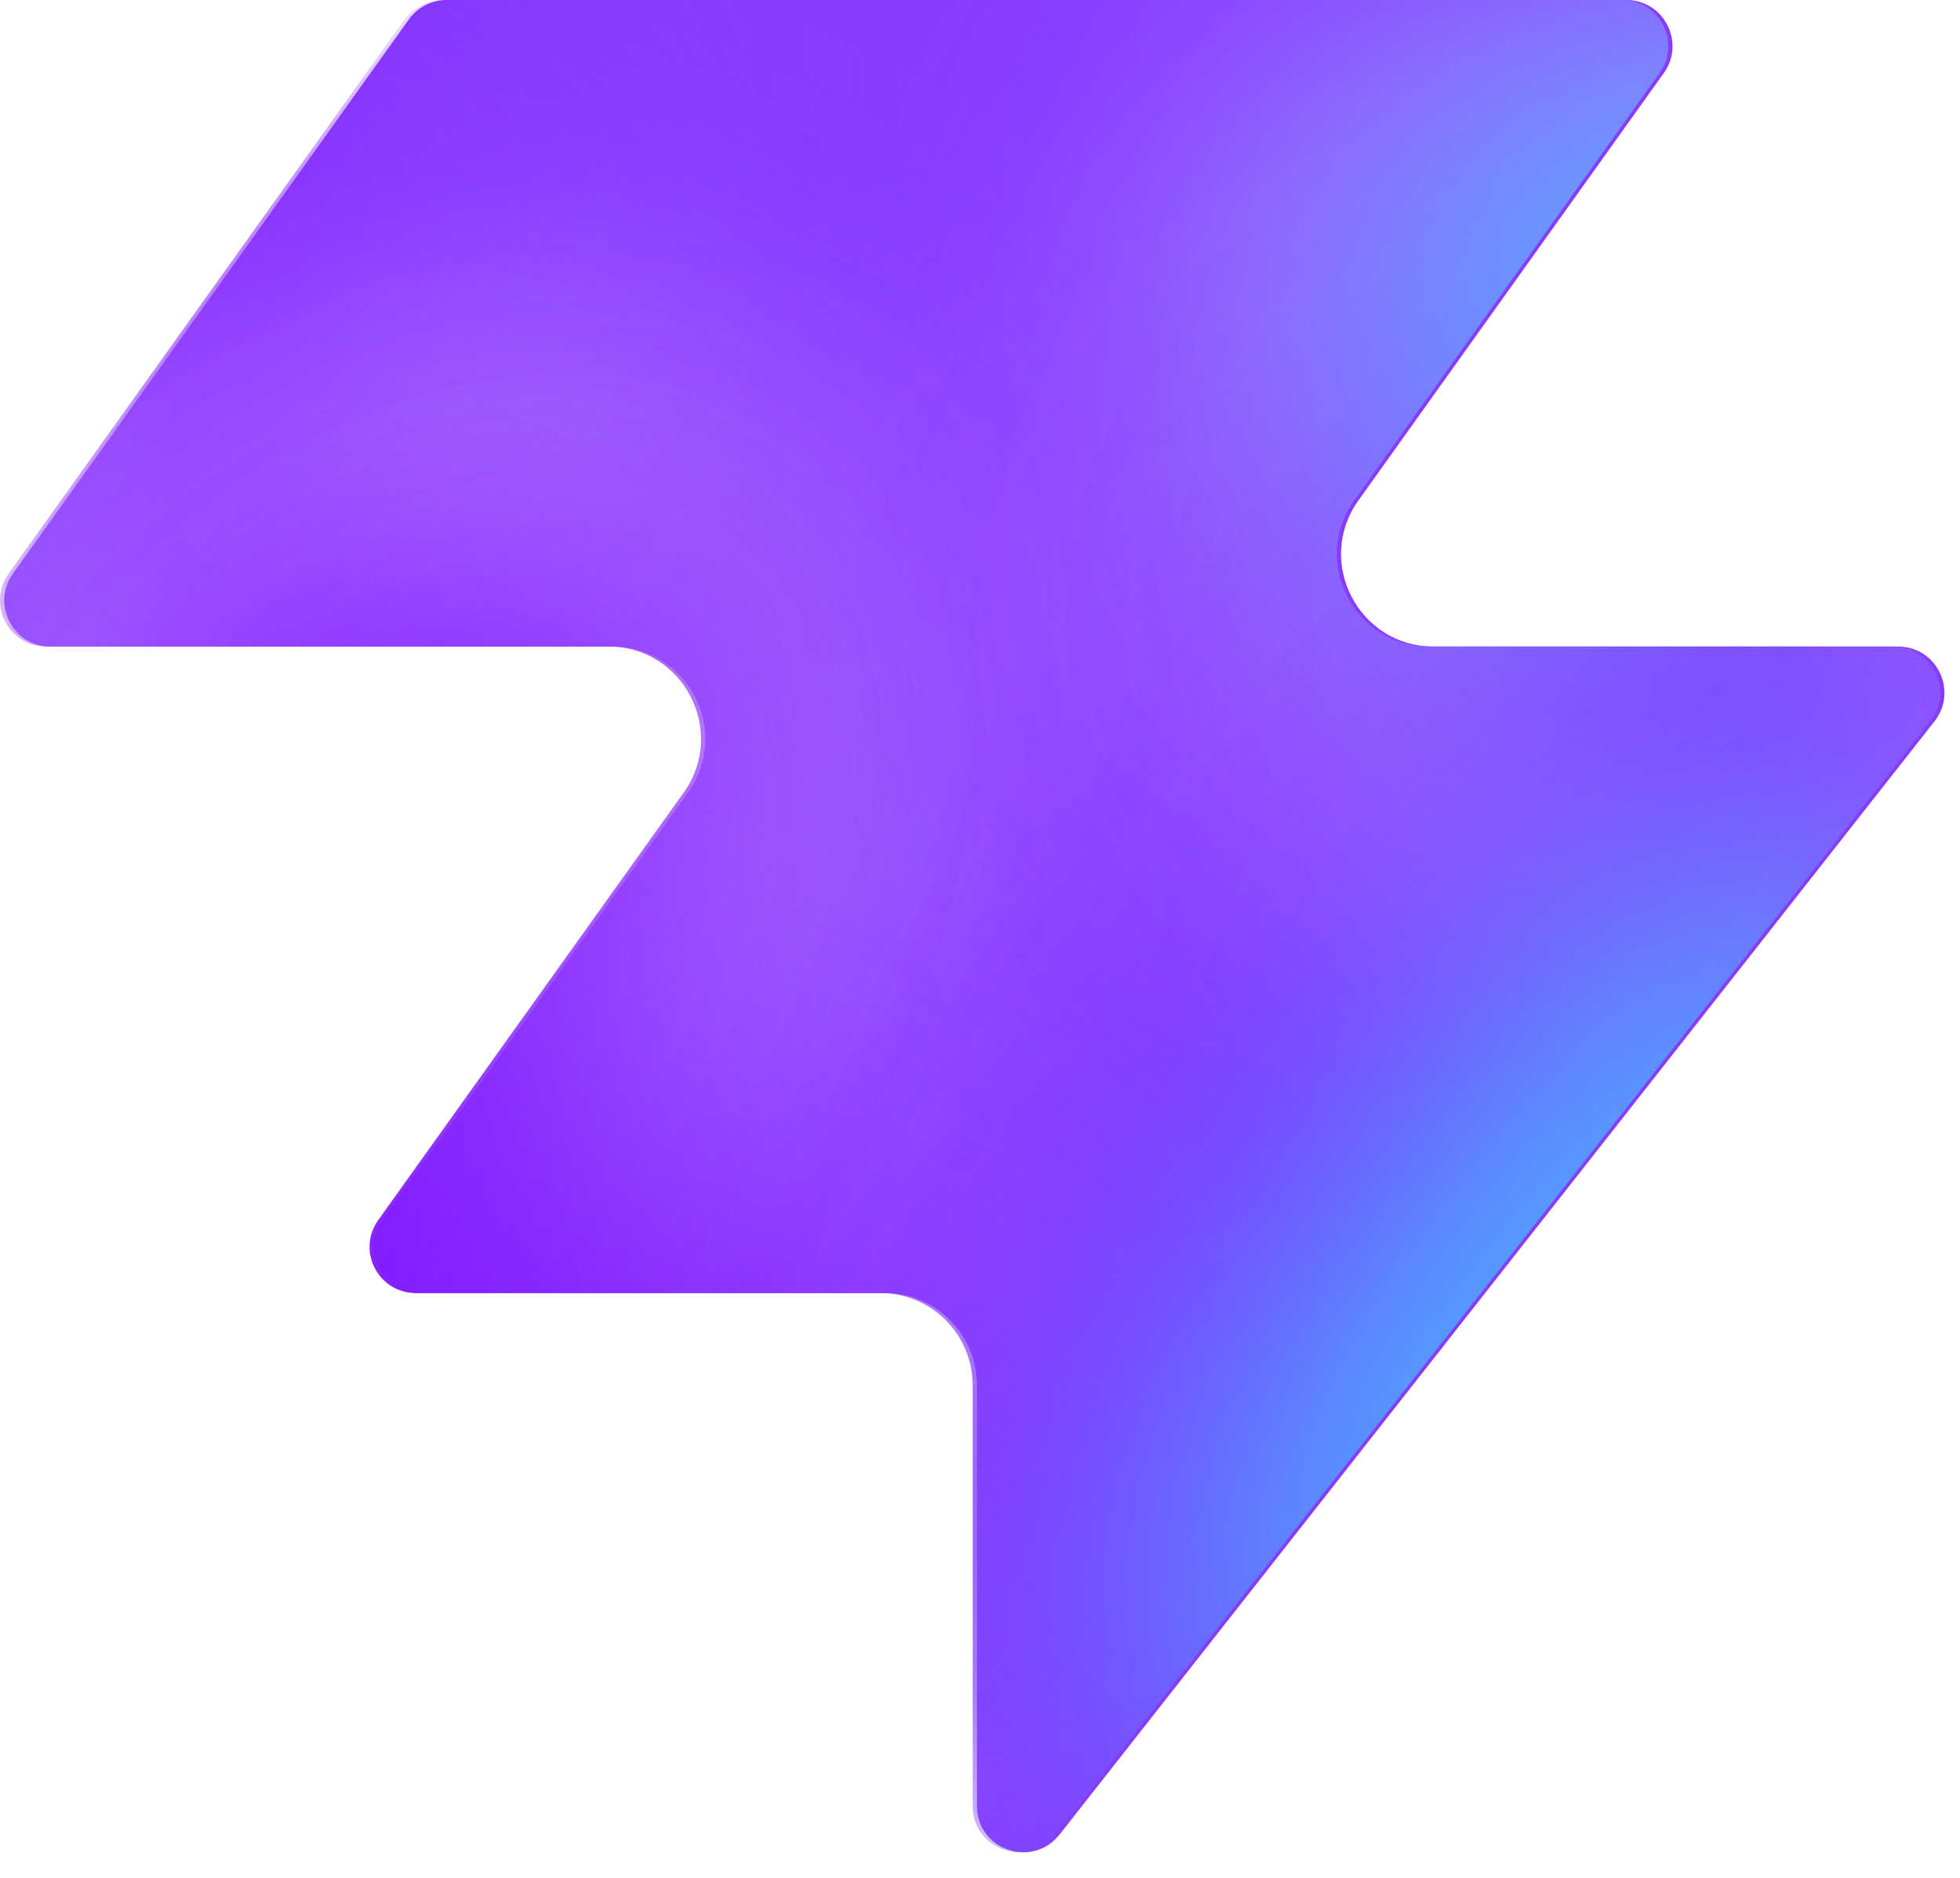
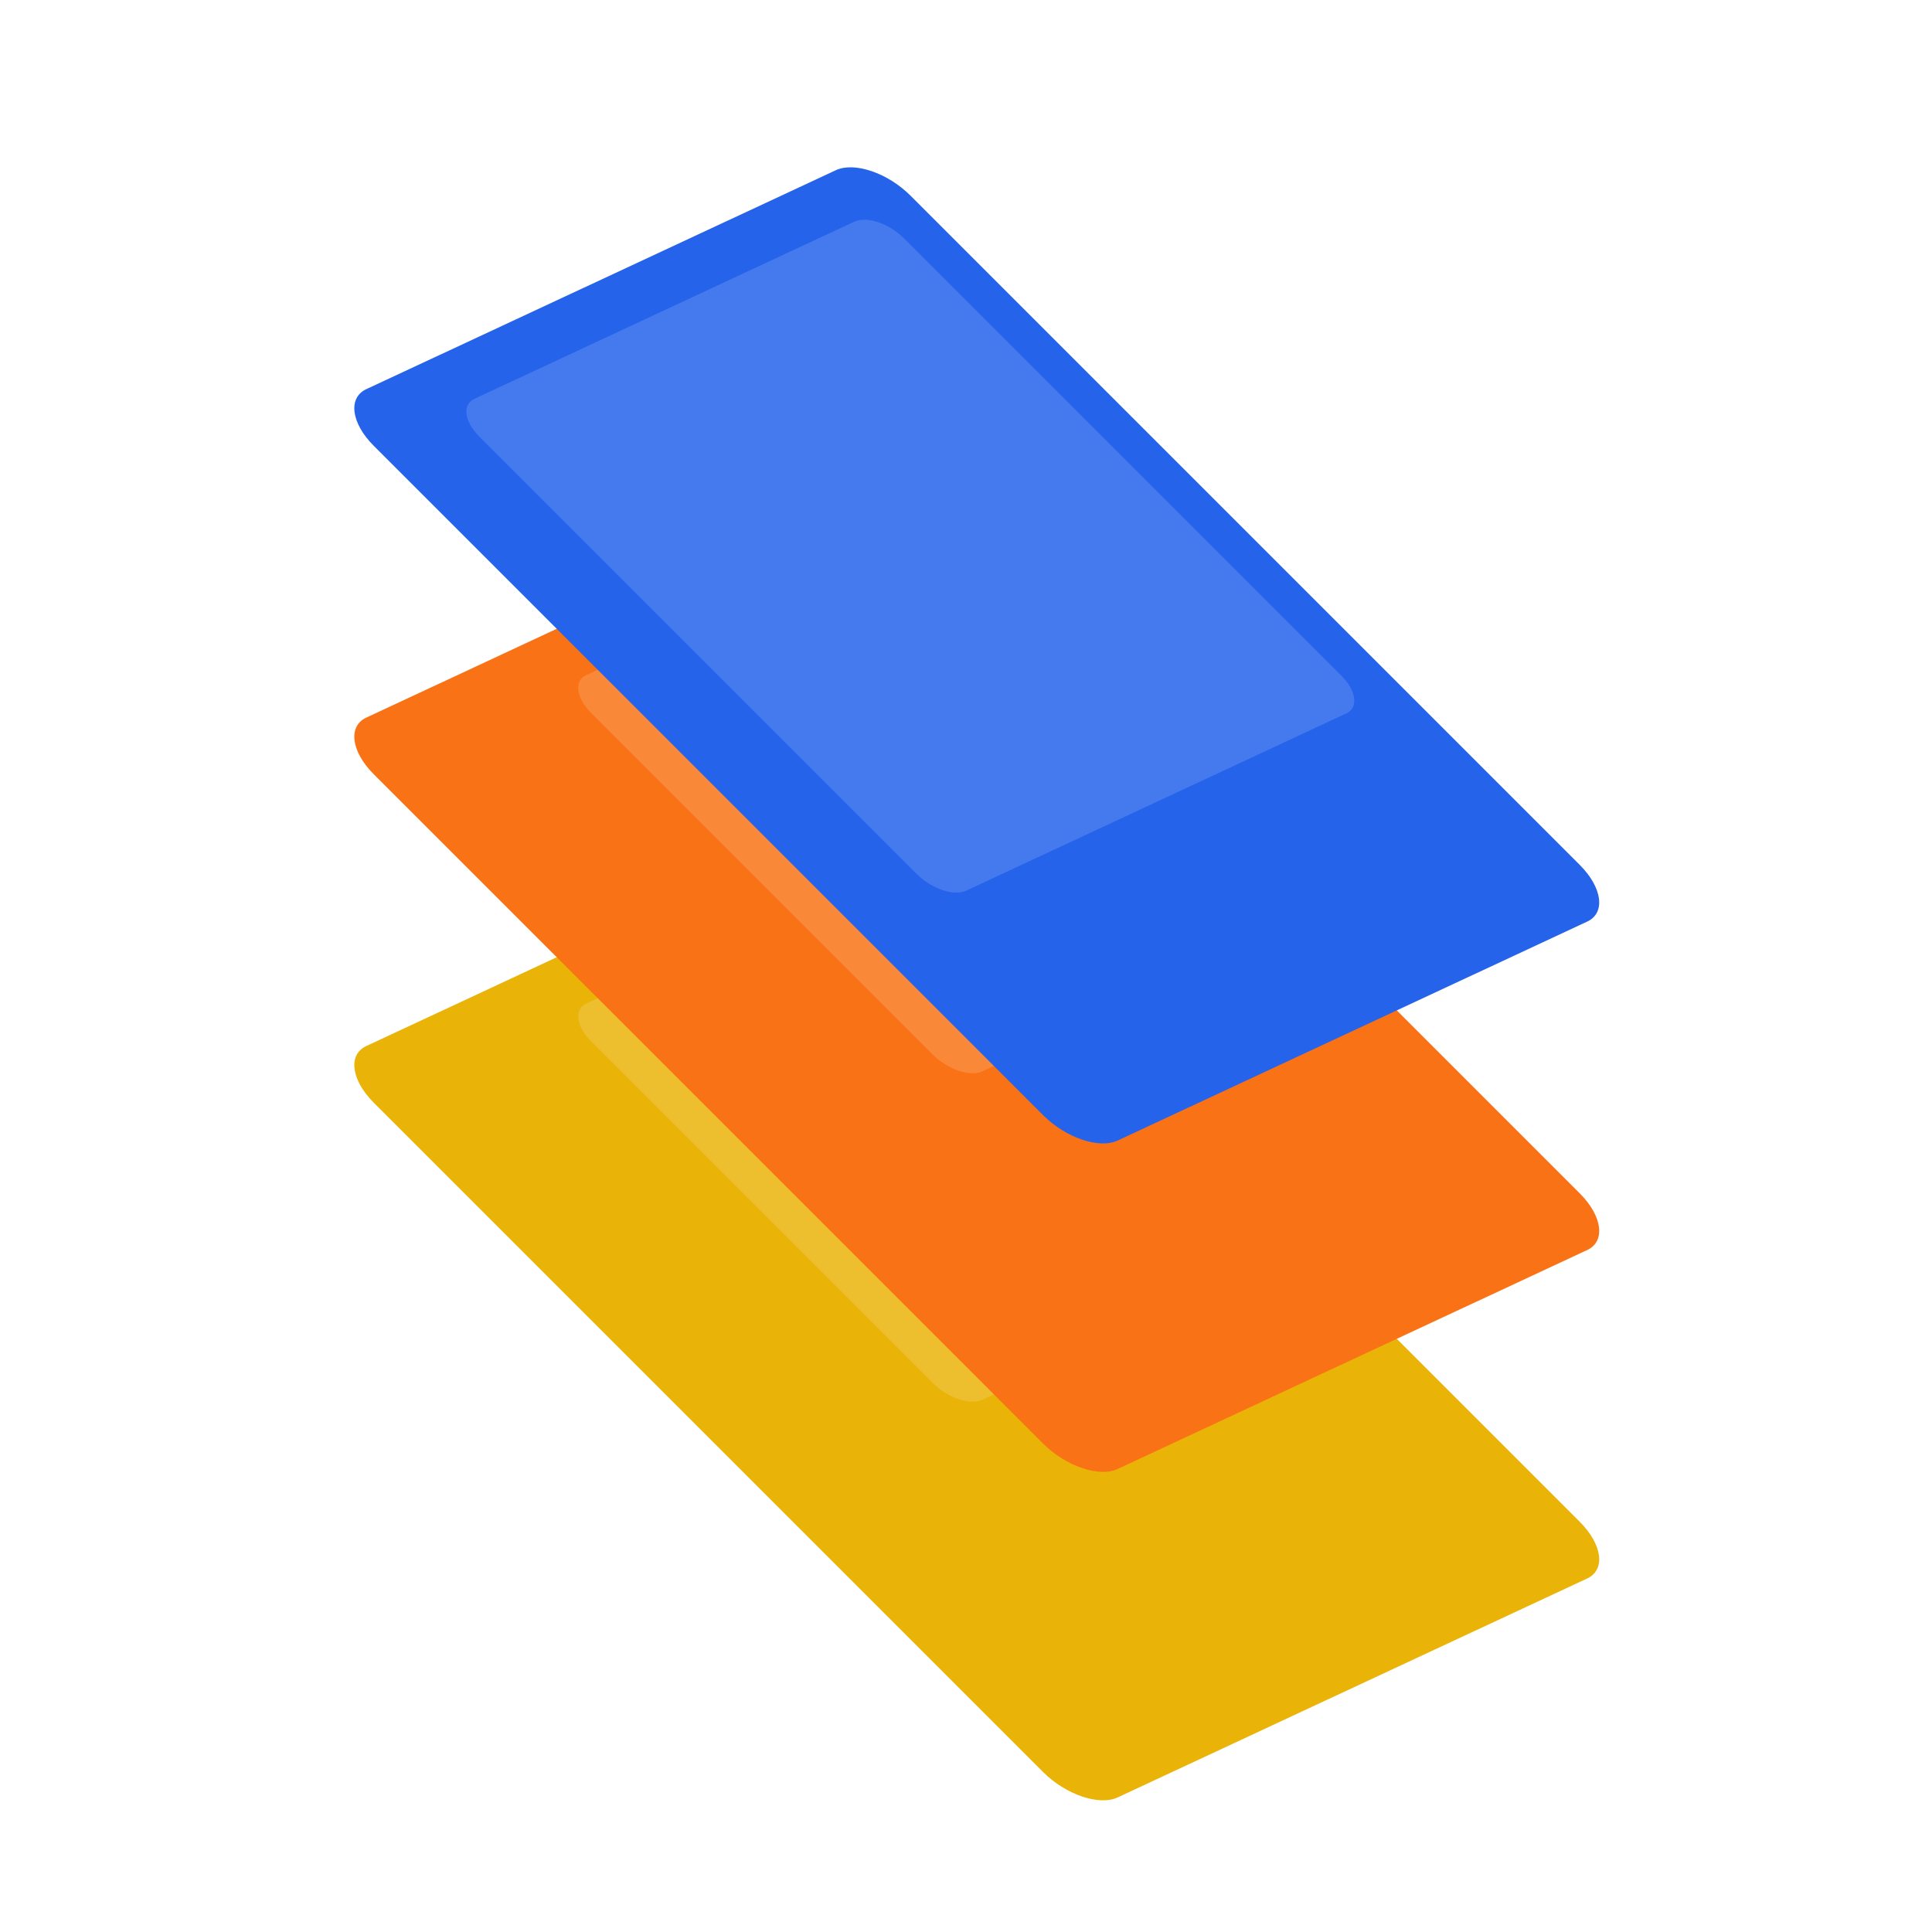
- <svg xmlns="http://www.w3.org/2000/svg" width="48" height="46" fill="none" viewBox="0 0 48 46">
-   <path fill="#863bff" d="M25.946 44.938c-.664.845-2.021.375-2.021-.698V33.937a2.26 2.26 0 0 0-2.262-2.262H10.287c-.92 0-1.456-1.04-.92-1.788l7.48-10.471c1.07-1.497 0-3.578-1.842-3.578H1.237c-.92 0-1.456-1.04-.92-1.788L10.013.474c.214-.297.556-.474.92-.474h28.894c.92 0 1.456 1.04.92 1.788l-7.48 10.471c-1.07 1.498 0 3.579 1.842 3.579h11.377c.943 0 1.473 1.088.89 1.83L25.947 44.94z" style="fill:#863bff;fill:color(display-p3 .525 .23 1);fill-opacity:1" />
-   <mask id="a" width="48" height="46" x="0" y="0" maskUnits="userSpaceOnUse" style="mask-type:alpha">
-     <path fill="#000" d="M25.842 44.938c-.664.844-2.021.375-2.021-.698V33.937a2.26 2.26 0 0 0-2.262-2.262H10.183c-.92 0-1.456-1.04-.92-1.788l7.48-10.471c1.07-1.498 0-3.579-1.842-3.579H1.133c-.92 0-1.456-1.04-.92-1.787L9.91.473c.214-.297.556-.474.92-.474h28.894c.92 0 1.456 1.04.92 1.788l-7.48 10.471c-1.07 1.498 0 3.578 1.842 3.578h11.377c.943 0 1.473 1.088.89 1.832L25.843 44.94z" style="fill:#000;fill-opacity:1" />
-   </mask>
-   <g mask="url(#a)">
-     <g filter="url(#b)">
-       <ellipse cx="5.508" cy="14.704" fill="#ede6ff" rx="5.508" ry="14.704" style="fill:#ede6ff;fill:color(display-p3 .927 .903 1);fill-opacity:1" transform="matrix(.00324 1 1 -.00324 -4.47 31.516)" />
-     </g>
-     <g filter="url(#c)">
-       <ellipse cx="10.399" cy="29.851" fill="#ede6ff" rx="10.399" ry="29.851" style="fill:#ede6ff;fill:color(display-p3 .927 .903 1);fill-opacity:1" transform="matrix(.00324 1 1 -.00324 -39.328 7.883)" />
-     </g>
-     <g filter="url(#d)">
-       <ellipse cx="5.508" cy="30.487" fill="#7e14ff" rx="5.508" ry="30.487" style="fill:#7e14ff;fill:color(display-p3 .492 .077 1);fill-opacity:1" transform="rotate(89.814 -25.913 -14.639)scale(1 -1)" />
-     </g>
-     <g filter="url(#e)">
-       <ellipse cx="5.508" cy="30.599" fill="#7e14ff" rx="5.508" ry="30.599" style="fill:#7e14ff;fill:color(display-p3 .492 .077 1);fill-opacity:1" transform="rotate(89.814 -32.644 -3.334)scale(1 -1)" />
-     </g>
-     <g filter="url(#f)">
-       <ellipse cx="5.508" cy="30.599" fill="#7e14ff" rx="5.508" ry="30.599" style="fill:#7e14ff;fill:color(display-p3 .492 .077 1);fill-opacity:1" transform="matrix(.00324 1 1 -.00324 -34.34 30.47)" />
-     </g>
-     <g filter="url(#g)">
-       <ellipse cx="14.072" cy="22.078" fill="#ede6ff" rx="14.072" ry="22.078" style="fill:#ede6ff;fill:color(display-p3 .927 .903 1);fill-opacity:1" transform="rotate(93.35 24.506 48.493)scale(-1 1)" />
-     </g>
-     <g filter="url(#h)">
-       <ellipse cx="3.47" cy="21.501" fill="#7e14ff" rx="3.47" ry="21.501" style="fill:#7e14ff;fill:color(display-p3 .492 .077 1);fill-opacity:1" transform="rotate(89.009 28.708 47.59)scale(-1 1)" />
-     </g>
-     <g filter="url(#i)">
-       <ellipse cx="3.47" cy="21.501" fill="#7e14ff" rx="3.47" ry="21.501" style="fill:#7e14ff;fill:color(display-p3 .492 .077 1);fill-opacity:1" transform="rotate(89.009 28.708 47.59)scale(-1 1)" />
-     </g>
-     <g filter="url(#j)">
-       <ellipse cx=".387" cy="8.972" fill="#7e14ff" rx="4.407" ry="29.108" style="fill:#7e14ff;fill:color(display-p3 .492 .077 1);fill-opacity:1" transform="rotate(39.51 .387 8.972)" />
-     </g>
-     <g filter="url(#k)">
-       <ellipse cx="47.523" cy="-6.092" fill="#7e14ff" rx="4.407" ry="29.108" style="fill:#7e14ff;fill:color(display-p3 .492 .077 1);fill-opacity:1" transform="rotate(37.892 47.523 -6.092)" />
-     </g>
-     <g filter="url(#l)">
-       <ellipse cx="41.412" cy="6.333" fill="#47bfff" rx="5.971" ry="9.665" style="fill:#47bfff;fill:color(display-p3 .28 .748 1);fill-opacity:1" transform="rotate(37.892 41.412 6.333)" />
-     </g>
-     <g filter="url(#m)">
-       <ellipse cx="-1.879" cy="38.332" fill="#7e14ff" rx="4.407" ry="29.108" style="fill:#7e14ff;fill:color(display-p3 .492 .077 1);fill-opacity:1" transform="rotate(37.892 -1.88 38.332)" />
-     </g>
-     <g filter="url(#n)">
-       <ellipse cx="-1.879" cy="38.332" fill="#7e14ff" rx="4.407" ry="29.108" style="fill:#7e14ff;fill:color(display-p3 .492 .077 1);fill-opacity:1" transform="rotate(37.892 -1.88 38.332)" />
-     </g>
-     <g filter="url(#o)">
-       <ellipse cx="35.651" cy="29.907" fill="#7e14ff" rx="4.407" ry="29.108" style="fill:#7e14ff;fill:color(display-p3 .492 .077 1);fill-opacity:1" transform="rotate(37.892 35.651 29.907)" />
-     </g>
-     <g filter="url(#p)">
-       <ellipse cx="38.418" cy="32.4" fill="#47bfff" rx="5.971" ry="15.297" style="fill:#47bfff;fill:color(display-p3 .28 .748 1);fill-opacity:1" transform="rotate(37.892 38.418 32.4)" />
-     </g>
+ <svg xmlns="http://www.w3.org/2000/svg" viewBox="0 0 100 100" width="100" height="100">
+   <g transform="translate(45, 42) rotate(45) skewX(-20) scale(1, 0.6)">
+     <rect x="0" y="0" width="55" height="48" rx="3" fill="#EAB308" />
+     {/* <rect x="3" y="3" width="29" height="28" rx="2" fill="rgba(255,255,255,0.15)" /> */}
  </g>
-   <defs>
-     <filter id="b" width="60.045" height="41.654" x="-19.77" y="16.149" color-interpolation-filters="sRGB" filterUnits="userSpaceOnUse">
-       <feFlood flood-opacity="0" result="BackgroundImageFix" />
-       <feBlend in="SourceGraphic" in2="BackgroundImageFix" result="shape" />
-       <feGaussianBlur result="effect1_foregroundBlur_2002_17158" stdDeviation="7.659" />
-     </filter>
-     <filter id="c" width="90.34" height="51.437" x="-54.613" y="-7.533" color-interpolation-filters="sRGB" filterUnits="userSpaceOnUse">
-       <feFlood flood-opacity="0" result="BackgroundImageFix" />
-       <feBlend in="SourceGraphic" in2="BackgroundImageFix" result="shape" />
-       <feGaussianBlur result="effect1_foregroundBlur_2002_17158" stdDeviation="7.659" />
-     </filter>
-     <filter id="d" width="79.355" height="29.4" x="-49.64" y="2.03" color-interpolation-filters="sRGB" filterUnits="userSpaceOnUse">
-       <feFlood flood-opacity="0" result="BackgroundImageFix" />
-       <feBlend in="SourceGraphic" in2="BackgroundImageFix" result="shape" />
-       <feGaussianBlur result="effect1_foregroundBlur_2002_17158" stdDeviation="4.596" />
-     </filter>
-     <filter id="e" width="79.579" height="29.4" x="-45.045" y="20.029" color-interpolation-filters="sRGB" filterUnits="userSpaceOnUse">
-       <feFlood flood-opacity="0" result="BackgroundImageFix" />
-       <feBlend in="SourceGraphic" in2="BackgroundImageFix" result="shape" />
-       <feGaussianBlur result="effect1_foregroundBlur_2002_17158" stdDeviation="4.596" />
-     </filter>
-     <filter id="f" width="79.579" height="29.4" x="-43.513" y="21.178" color-interpolation-filters="sRGB" filterUnits="userSpaceOnUse">
-       <feFlood flood-opacity="0" result="BackgroundImageFix" />
-       <feBlend in="SourceGraphic" in2="BackgroundImageFix" result="shape" />
-       <feGaussianBlur result="effect1_foregroundBlur_2002_17158" stdDeviation="4.596" />
-     </filter>
-     <filter id="g" width="74.749" height="58.852" x="15.756" y="-17.901" color-interpolation-filters="sRGB" filterUnits="userSpaceOnUse">
-       <feFlood flood-opacity="0" result="BackgroundImageFix" />
-       <feBlend in="SourceGraphic" in2="BackgroundImageFix" result="shape" />
-       <feGaussianBlur result="effect1_foregroundBlur_2002_17158" stdDeviation="7.659" />
-     </filter>
-     <filter id="h" width="61.377" height="25.362" x="23.548" y="2.284" color-interpolation-filters="sRGB" filterUnits="userSpaceOnUse">
-       <feFlood flood-opacity="0" result="BackgroundImageFix" />
-       <feBlend in="SourceGraphic" in2="BackgroundImageFix" result="shape" />
-       <feGaussianBlur result="effect1_foregroundBlur_2002_17158" stdDeviation="4.596" />
-     </filter>
-     <filter id="i" width="61.377" height="25.362" x="23.548" y="2.284" color-interpolation-filters="sRGB" filterUnits="userSpaceOnUse">
-       <feFlood flood-opacity="0" result="BackgroundImageFix" />
-       <feBlend in="SourceGraphic" in2="BackgroundImageFix" result="shape" />
-       <feGaussianBlur result="effect1_foregroundBlur_2002_17158" stdDeviation="4.596" />
-     </filter>
-     <filter id="j" width="56.045" height="63.649" x="-27.636" y="-22.853" color-interpolation-filters="sRGB" filterUnits="userSpaceOnUse">
-       <feFlood flood-opacity="0" result="BackgroundImageFix" />
-       <feBlend in="SourceGraphic" in2="BackgroundImageFix" result="shape" />
-       <feGaussianBlur result="effect1_foregroundBlur_2002_17158" stdDeviation="4.596" />
-     </filter>
-     <filter id="k" width="54.814" height="64.646" x="20.116" y="-38.415" color-interpolation-filters="sRGB" filterUnits="userSpaceOnUse">
-       <feFlood flood-opacity="0" result="BackgroundImageFix" />
-       <feBlend in="SourceGraphic" in2="BackgroundImageFix" result="shape" />
-       <feGaussianBlur result="effect1_foregroundBlur_2002_17158" stdDeviation="4.596" />
-     </filter>
-     <filter id="l" width="33.541" height="35.313" x="24.641" y="-11.323" color-interpolation-filters="sRGB" filterUnits="userSpaceOnUse">
-       <feFlood flood-opacity="0" result="BackgroundImageFix" />
-       <feBlend in="SourceGraphic" in2="BackgroundImageFix" result="shape" />
-       <feGaussianBlur result="effect1_foregroundBlur_2002_17158" stdDeviation="4.596" />
-     </filter>
-     <filter id="m" width="54.814" height="64.646" x="-29.286" y="6.009" color-interpolation-filters="sRGB" filterUnits="userSpaceOnUse">
-       <feFlood flood-opacity="0" result="BackgroundImageFix" />
-       <feBlend in="SourceGraphic" in2="BackgroundImageFix" result="shape" />
-       <feGaussianBlur result="effect1_foregroundBlur_2002_17158" stdDeviation="4.596" />
-     </filter>
-     <filter id="n" width="54.814" height="64.646" x="-29.286" y="6.009" color-interpolation-filters="sRGB" filterUnits="userSpaceOnUse">
-       <feFlood flood-opacity="0" result="BackgroundImageFix" />
-       <feBlend in="SourceGraphic" in2="BackgroundImageFix" result="shape" />
-       <feGaussianBlur result="effect1_foregroundBlur_2002_17158" stdDeviation="4.596" />
-     </filter>
-     <filter id="o" width="54.814" height="64.646" x="8.244" y="-2.416" color-interpolation-filters="sRGB" filterUnits="userSpaceOnUse">
-       <feFlood flood-opacity="0" result="BackgroundImageFix" />
-       <feBlend in="SourceGraphic" in2="BackgroundImageFix" result="shape" />
-       <feGaussianBlur result="effect1_foregroundBlur_2002_17158" stdDeviation="4.596" />
-     </filter>
-     <filter id="p" width="39.409" height="43.623" x="18.713" y="10.588" color-interpolation-filters="sRGB" filterUnits="userSpaceOnUse">
-       <feFlood flood-opacity="0" result="BackgroundImageFix" />
-       <feBlend in="SourceGraphic" in2="BackgroundImageFix" result="shape" />
-       <feGaussianBlur result="effect1_foregroundBlur_2002_17158" stdDeviation="4.596" />
-     </filter>
-   </defs>
+   <g transform="translate(45, 25) rotate(45) skewX(-20) scale(1, 0.6)">
+     <rect x="0" y="0" width="55" height="48" rx="3" fill="#F97316" />
+     {/* <rect x="3" y="3" width="29" height="28" rx="2" fill="rgba(255,255,255,0.15)" /> */}
+   </g>
+   <g transform="translate(45, 8) rotate(45) skewX(-20) scale(1, 0.6)">
+      {/* Corpo da tela (azul)  */}
+     <rect x="0" y="0" width="55" height="48" rx="3" fill="#2563EB" />
+      {/* Brilho da tela  */}
+     {/* <rect x="3" y="3" width="36" height="38" rx="2" fill="rgba(255,255,255,0.15)" /> */}
+   </g>
</svg>
